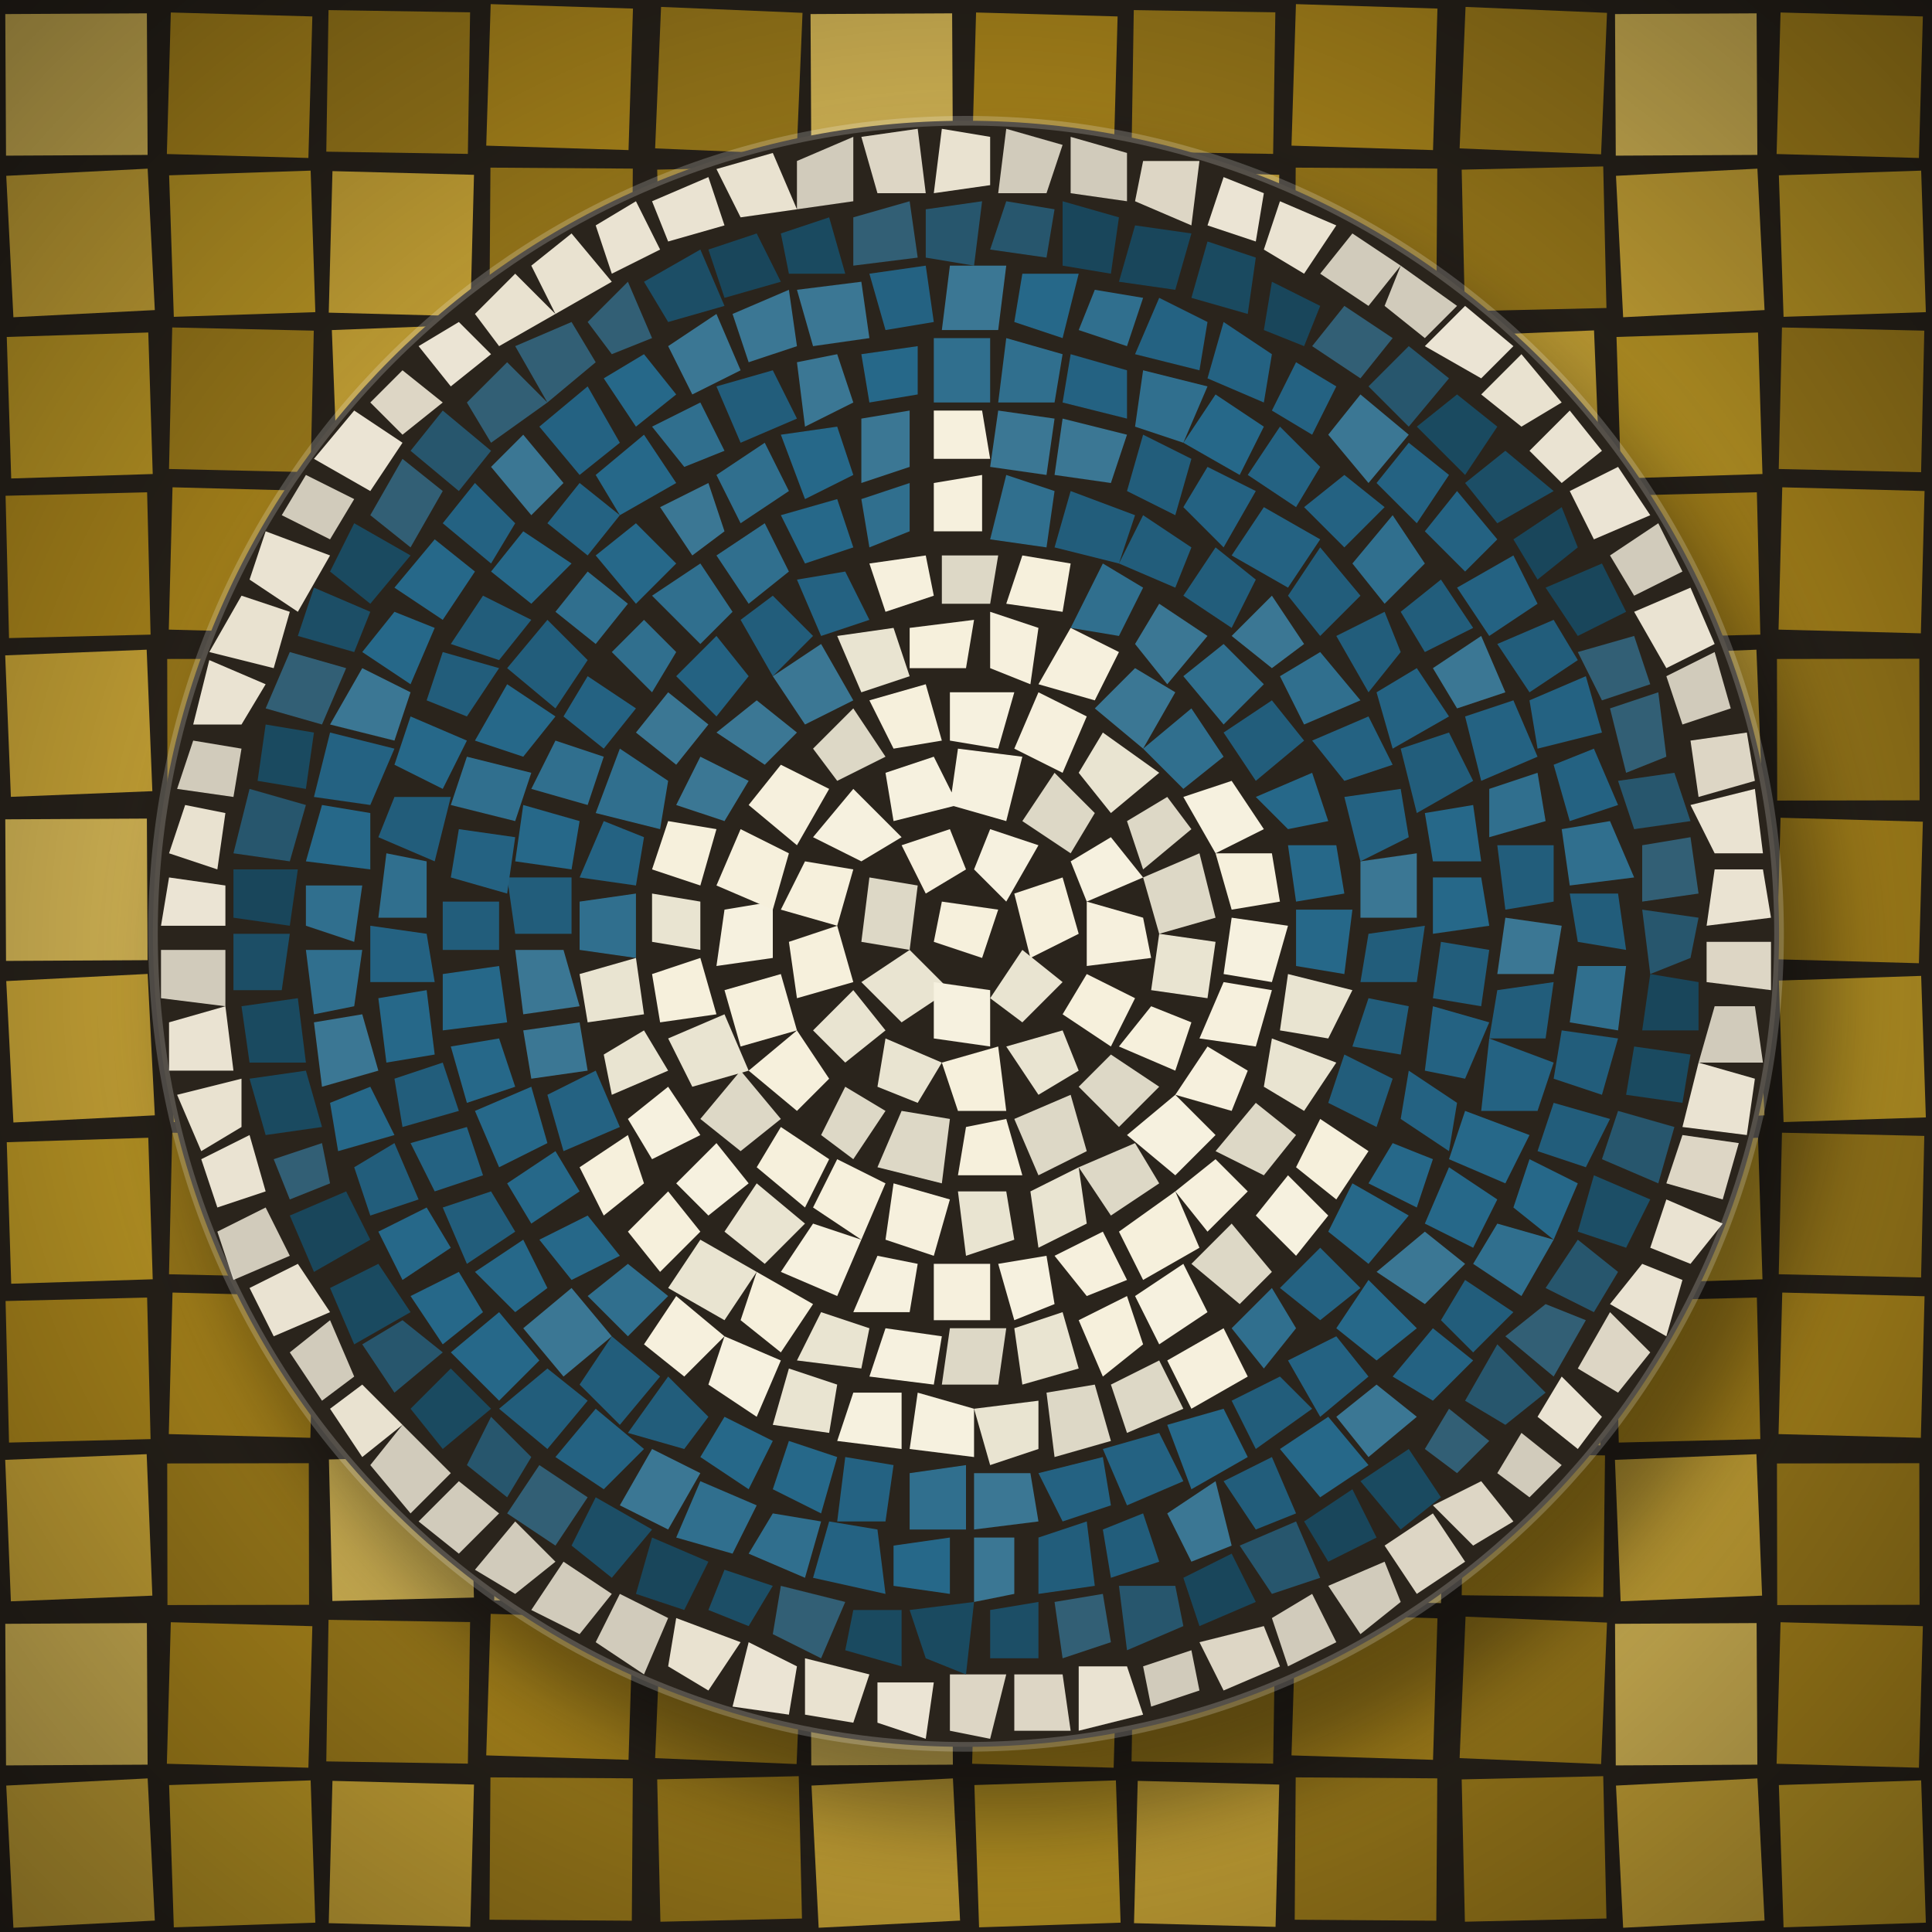
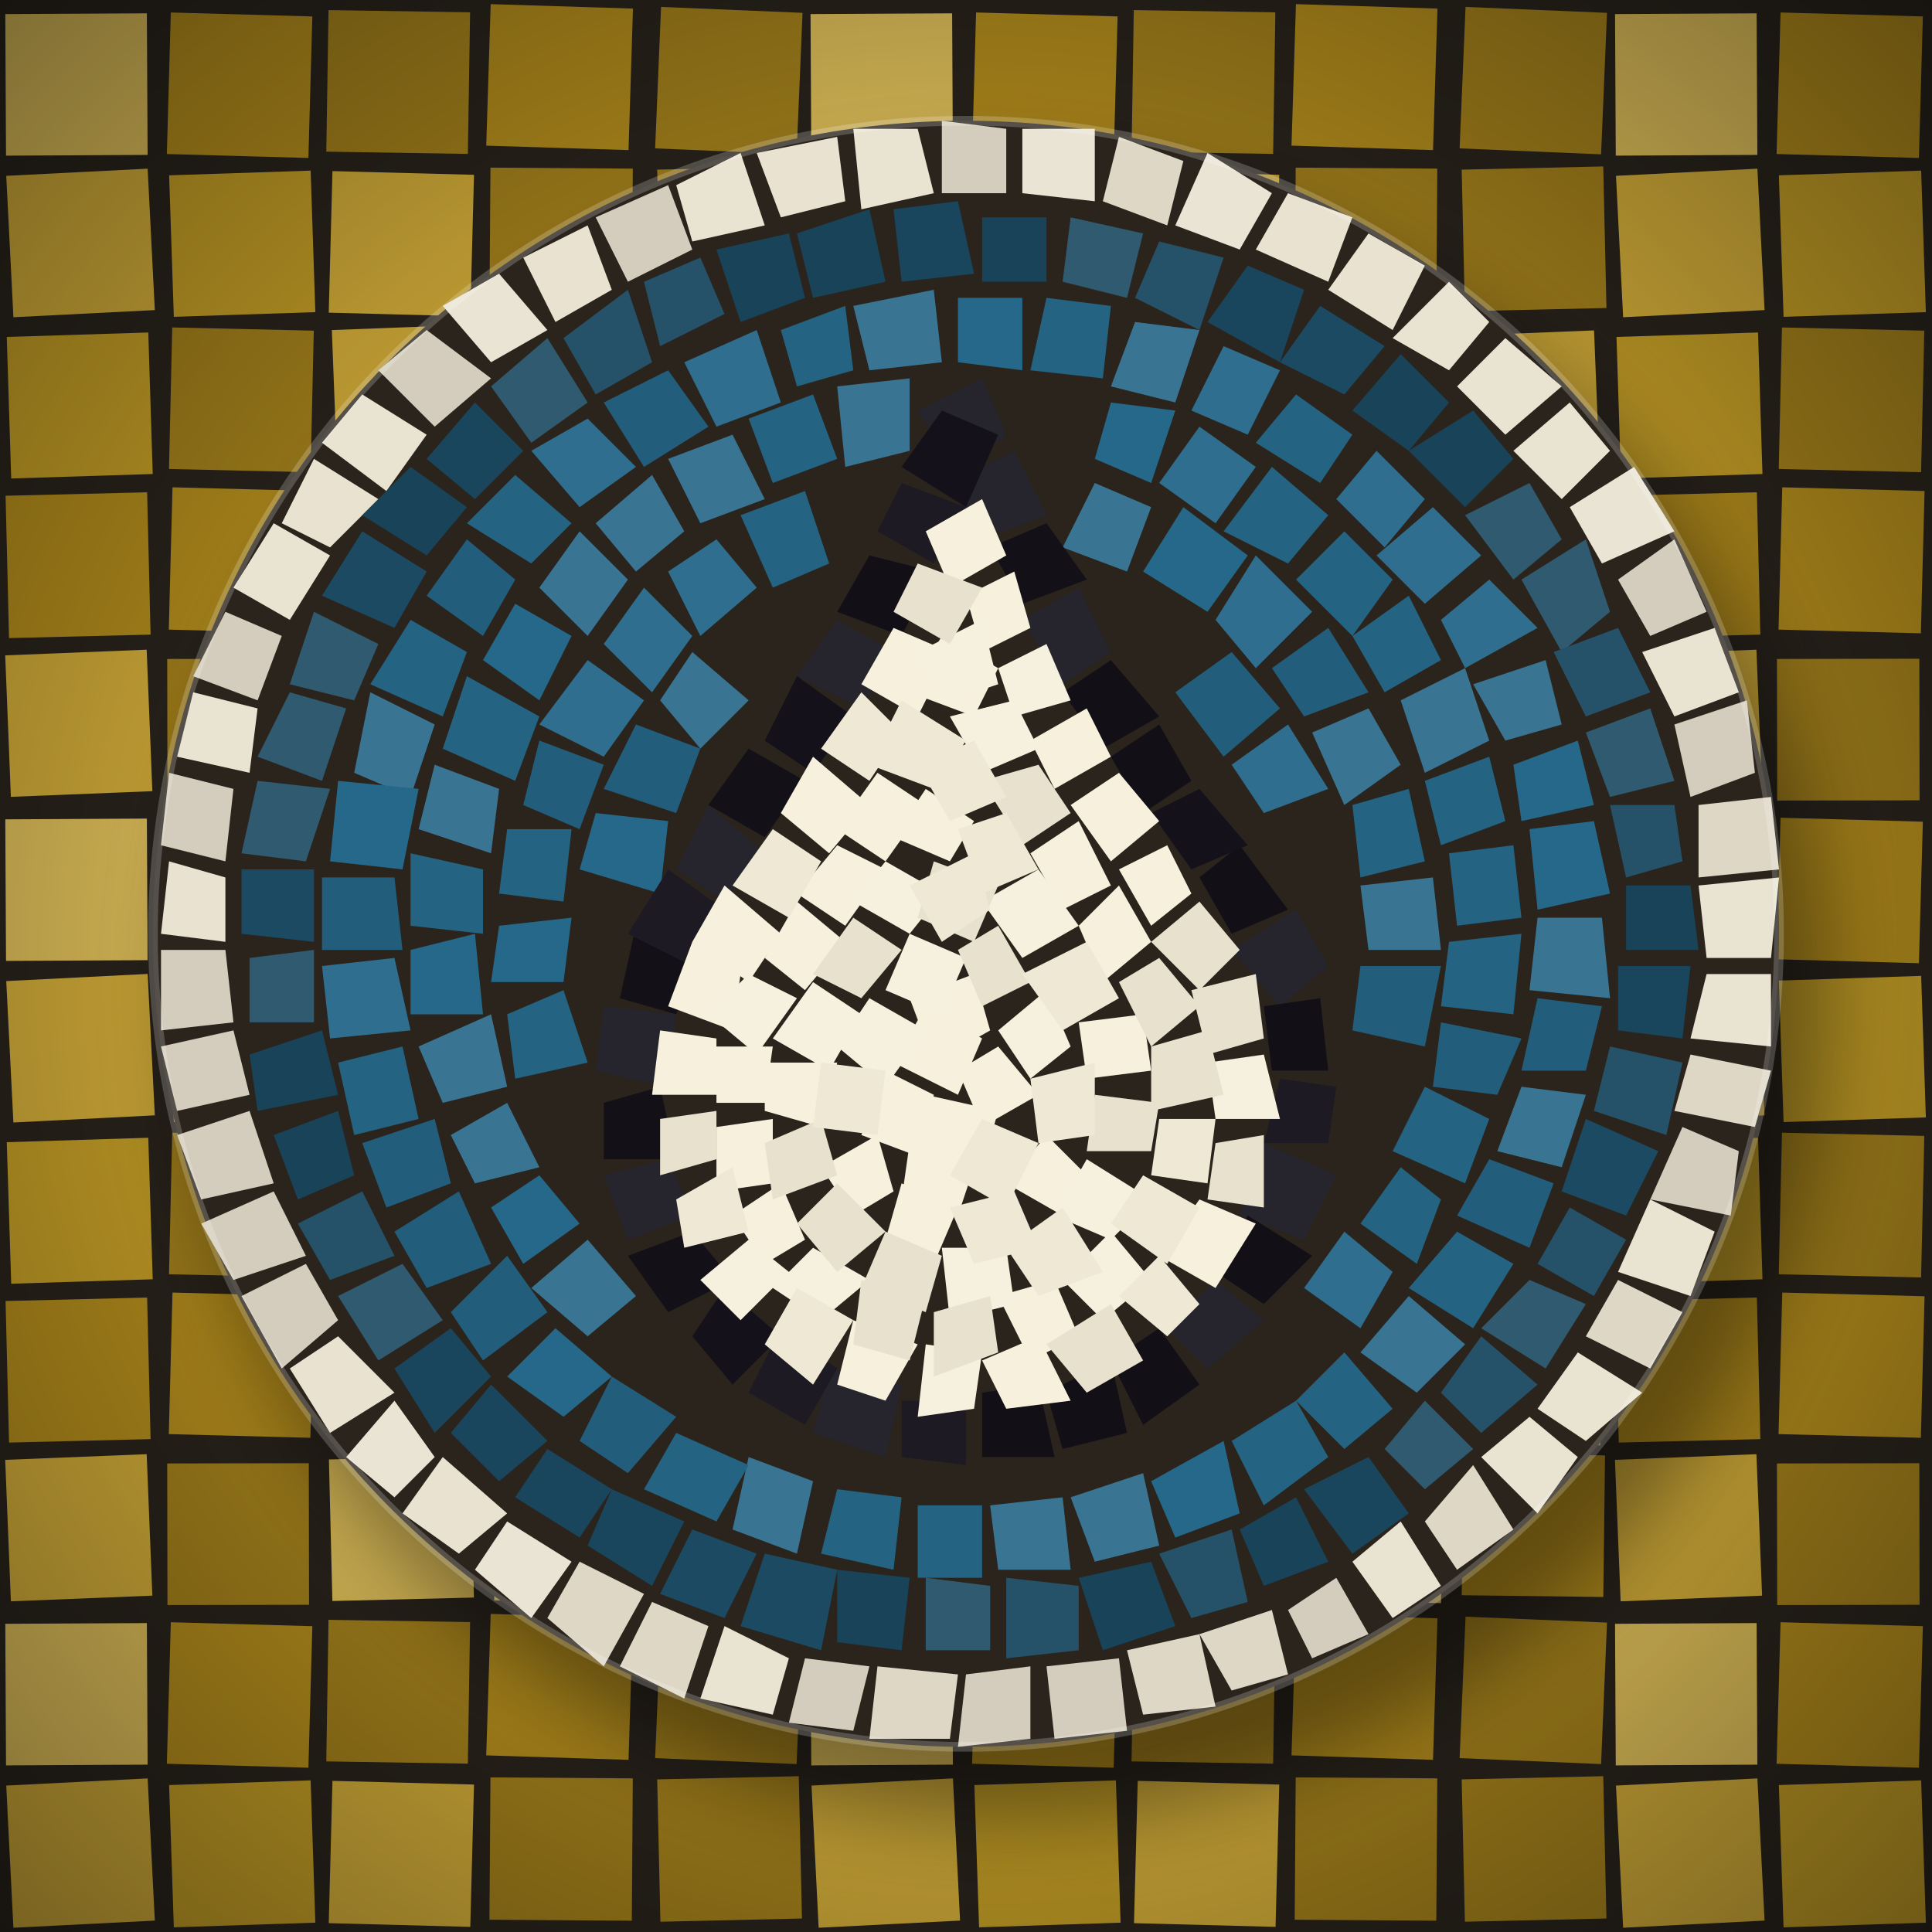
<svg xmlns="http://www.w3.org/2000/svg" viewBox="0 0 240 240" width="240" height="240" role="img" aria-labelledby="realms-piece-water-t realms-piece-water-d">
  <defs>
    <pattern id="realms-piece-water-gold1" width="100" height="100" patternUnits="userSpaceOnUse">
      <rect x="0.7" y="1.7" width="17.6" height="17.6" fill="#e6c55c" transform="rotate(-0.3 10.0 10.0)" />
      <rect x="1.2" y="21.4" width="17.6" height="17.6" fill="#d8b13a" transform="rotate(-2.9 10.0 30.0)" />
      <rect x="1.1" y="41.6" width="17.6" height="17.6" fill="#c9a227" transform="rotate(-1.8 10.0 50.0)" />
      <rect x="0.9" y="61.4" width="17.6" height="17.6" fill="#b8901d" transform="rotate(-1.4 10.0 70.0)" />
      <rect x="1.0" y="81.0" width="17.6" height="17.6" fill="#d8b13a" transform="rotate(-2.3 10.0 90.0)" />
      <rect x="21.0" y="1.8" width="17.6" height="17.6" fill="#b8901d" transform="rotate(1.6 30.0 10.0)" />
      <rect x="21.3" y="21.5" width="17.6" height="17.6" fill="#c9a227" transform="rotate(-1.9 30.0 30.0)" />
      <rect x="21.2" y="40.9" width="17.6" height="17.6" fill="#a8841c" transform="rotate(1.3 30.0 50.0)" />
      <rect x="21.2" y="60.8" width="17.6" height="17.6" fill="#b8901d" transform="rotate(1.5 30.0 70.0)" />
      <rect x="20.8" y="81.8" width="17.6" height="17.6" fill="#a8841c" transform="rotate(-0.1 30.0 90.0)" />
      <rect x="40.7" y="1.4" width="17.6" height="17.6" fill="#a8841c" transform="rotate(0.9 50.0 10.0)" />
      <rect x="41.1" y="21.5" width="17.6" height="17.6" fill="#d8b13a" transform="rotate(1.5 50.0 30.0)" />
      <rect x="41.6" y="40.7" width="17.6" height="17.6" fill="#d8b13a" transform="rotate(-2.2 50.0 50.0)" />
      <rect x="40.6" y="60.6" width="17.6" height="17.6" fill="#c9a227" transform="rotate(-0.1 50.0 70.0)" />
      <rect x="41.1" y="81.1" width="17.6" height="17.6" fill="#e6c55c" transform="rotate(-1.4 50.0 90.0)" />
      <rect x="60.7" y="0.8" width="17.6" height="17.6" fill="#b8901d" transform="rotate(1.8 70.0 10.0)" />
      <rect x="60.9" y="20.9" width="17.6" height="17.6" fill="#a8841c" transform="rotate(0.4 70.0 30.0)" />
      <rect x="61.4" y="41.8" width="17.6" height="17.6" fill="#d8b13a" transform="rotate(-1.5 70.0 50.0)" />
      <rect x="61.1" y="61.6" width="17.6" height="17.6" fill="#c9a227" transform="rotate(2.8 70.0 70.0)" />
      <rect x="61.6" y="81.4" width="17.6" height="17.6" fill="#e6c55c" transform="rotate(1.1 70.0 90.0)" />
      <rect x="81.7" y="1.2" width="17.6" height="17.6" fill="#a8841c" transform="rotate(2.4 90.0 10.0)" />
      <rect x="81.8" y="20.9" width="17.6" height="17.6" fill="#a8841c" transform="rotate(-1.3 90.0 30.0)" />
      <rect x="80.8" y="41.4" width="17.6" height="17.6" fill="#d8b13a" transform="rotate(-2.3 90.0 50.0)" />
      <rect x="81.6" y="61.6" width="17.6" height="17.6" fill="#d8b13a" transform="rotate(2.3 90.0 70.0)" />
      <rect x="81.7" y="80.7" width="17.6" height="17.6" fill="#b8901d" transform="rotate(0.7 90.0 90.0)" />
    </pattern>
    <radialGradient id="realms-piece-water-rg2" cx="0.5" cy="0.5" r="0.75">
      <stop offset="40%" stop-color="#000000" stop-opacity="0" />
      <stop offset="100%" stop-color="#000000" stop-opacity="0.5" />
    </radialGradient>
    <filter id="realms-piece-water-blur3" x="-20%" y="-20%" width="140%" height="140%">
      <feGaussianBlur stdDeviation="5" />
    </filter>
  </defs>
  <g class="plate">
    <rect x="0" y="0" width="240" height="240" fill="#2a241c" />
    <rect x="0" y="0" width="240" height="240" fill="url(#realms-piece-water-gold1)" />
    <rect x="0" y="0" width="240" height="240" fill="url(#realms-piece-water-rg2)" />
  </g>
  <circle cx="125" cy="124" r="102" fill="#000" opacity="0.4" filter="url(#realms-piece-water-blur3)" />
  <circle cx="120" cy="116" r="101" fill="#2a241c" />
-   <path d="M195 51l4 5l-5 4l-4 -4zM210 73l3 7l-6 3l-4 -7zM218 98l1 8l-6 0l-3 -6zM219 108l1 6l-8 1l1 -7zM218 134l-1 7l-8 -1l2 -8zM214 152l-4 5l-5 -2l2 -6zM209 159l-2 7l-7 -4l4 -5zM199 176l-3 4l-5 -4l3 -5zM142 213l-8 2l0 -8l6 0zM34 166l-3 -6l6 -3l4 6zM27 150l-2 -6l6 -3l2 7zM21 133l0 -6l7 -2l1 8zM24 90l2 -8l7 3l-3 5zM31 72l2 -6l8 3l-4 7zM74 28l5 -3l3 6l-6 3zM81 25l7 -3l2 6l-7 2zM159 25l7 3l-4 6l-5 -3z" fill="#eae3d2" />
-   <path d="M201 58l4 6l-7 3l-3 -6zM115 216l-6 -2l0 -5l7 0zM98 213l-7 -1l2 -8l6 3zM20 115l1 -6l7 1l0 5zM39 57l5 -6l6 4l-4 6zM52 43l5 -3l4 4l-5 4zM152 22l5 2l-1 6l-6 -2zM182 38l6 5l-4 4l-7 -4z" fill="#ebe4d4" />
-   <path d="M206 65l3 6l-6 3l-3 -5zM213 81l2 7l-6 2l-2 -6zM218 125l1 7l-8 0l2 -7zM194 182l-4 4l-4 -3l3 -5zM174 199l-5 4l-4 -6l7 -3zM166 204l-6 3l-2 -6l5 -3zM149 210l-6 2l-1 -5l6 -2zM80 208l-6 -4l3 -6l6 3zM72 203l-6 -3l4 -6l6 4zM64 198l-5 -3l5 -6l5 5zM57 193l-5 -4l5 -5l5 4zM51 188l-5 -6l4 -5l6 6zM40 174l-4 -6l5 -4l3 7zM29 159l-2 -6l6 -3l3 6zM20 124l0 -6l8 0l0 7zM22 98l2 -6l6 1l-1 6zM35 64l3 -5l6 3l-3 5zM99 20l7 -3l0 8l-7 1zM125 16l7 2l-2 6l-6 0zM133 17l7 2l0 6l-7 -1zM168 29l6 4l-4 5l-6 -4zM174 33l7 5l-4 4l-5 -4z" fill="#d1cbbb" />
-   <path d="M217 91l1 6l-7 2l-1 -7zM220 117l0 6l-8 -1l0 -5zM216 142l-2 7l-7 -2l2 -6zM205 168l-4 5l-5 -3l4 -7zM188 189l-5 3l-5 -5l6 -3zM182 194l-6 4l-4 -6l6 -4zM159 207l-7 3l-3 -6l8 -2zM133 215l-7 0l0 -7l6 0zM123 216l-5 -1l0 -7l7 0zM46 50l4 -4l5 4l-5 4zM107 17l7 -1l1 8l-6 0zM142 20l7 0l-1 8l-7 -3z" fill="#ddd6c5" />
-   <path d="M106 214l-6 -1l0 -7l8 2zM88 210l-5 -3l1 -6l8 3zM45 181l-4 -6l4 -3l5 5zM25 143l-3 -7l8 -2l0 6zM21 106l2 -6l5 1l-1 7zM26 81l4 -7l6 2l-2 7zM59 39l5 -5l5 5l-7 4zM66 33l5 -4l5 6l-7 4zM89 21l7 -2l3 7l-7 1zM117 16l6 1l0 6l-7 1zM189 44l5 6l-5 3l-5 -4z" fill="#e9e2d0" />
-   <path d="M58 50l5 -5l5 5l-7 5zM64 43l7 -3l3 5l-6 5zM73 40l5 -5l3 7l-5 2zM106 27l7 -2l1 7l-8 1zM167 38l6 4l-4 5l-6 -4zM203 79l2 6l-6 2l-3 -6zM206 86l1 8l-5 2l-2 -8zM210 104l1 7l-7 1l0 -7zM197 164l-4 7l-6 -5l5 -4zM185 179l-4 4l-4 -3l3 -5zM138 204l-6 2l-1 -7l6 -1zM102 206l-6 -3l1 -6l8 2zM69 192l-6 -4l4 -6l6 4zM36 149l-2 -5l6 -2l1 5zM33 88l3 -7l7 2l-3 7zM46 64l4 -7l5 4l-4 7z" fill="#325f75" />
-   <path d="M80 35l7 -4l3 7l-7 2zM187 56l6 5l-7 4l-4 -5zM205 149l-3 6l-6 -2l2 -7zM129 206l-6 0l0 -6l6 -1zM93 202l-5 -2l2 -5l6 2zM76 196l-5 -4l3 -6l7 4zM29 123l0 -7l7 0l-1 7zM37 79l2 -6l7 3l-2 5z" fill="#1c4e66" />
-   <path d="M88 31l6 -2l3 6l-7 2zM132 25l7 2l-1 7l-6 -1zM141 28l7 1l-2 7l-7 -1zM158 35l6 3l-2 5l-5 -2zM194 63l2 5l-5 4l-3 -5zM199 70l3 6l-6 3l-4 -6zM211 122l0 6l-7 0l1 -7zM171 191l-6 3l-3 -5l6 -4zM156 199l-7 3l-2 -6l6 -3zM85 200l-6 -2l2 -7l7 3zM39 158l-3 -7l7 -3l3 6zM29 114l0 -6l8 0l-1 7z" fill="#19465b" />
-   <path d="M97 29l6 -2l2 7l-7 0zM150 30l6 2l-1 7l-7 -2zM181 49l5 4l-4 6l-6 -6zM210 131l-1 6l-7 -1l1 -6zM179 186l-5 4l-5 -6l6 -4zM120 208l-5 -2l-2 -6l8 -1zM112 207l-7 -2l1 -5l6 0zM55 180l-4 -5l5 -5l5 5zM44 167l-3 -7l6 -3l4 6zM33 141l-2 -7l7 -1l2 7zM31 132l-1 -7l7 -1l1 8zM32 97l1 -7l6 1l-1 7zM41 71l3 -6l7 4l-5 6z" fill="#1a4a60" />
-   <path d="M115 26l7 -1l-1 8l-6 -1zM125 25l6 1l-1 6l-7 -1zM175 43l5 4l-5 6l-5 -5zM208 96l2 6l-7 1l-2 -6zM211 114l-1 5l-5 2l-1 -8zM208 140l-2 7l-7 -3l2 -6zM201 158l-3 5l-6 -3l4 -6zM192 173l-5 4l-5 -3l4 -7zM164 196l-6 2l-4 -6l7 -3zM147 202l-7 3l-1 -8l7 0zM63 186l-5 -4l3 -6l5 5zM49 173l-4 -6l5 -3l5 4zM29 106l2 -8l7 2l-2 7zM51 56l4 -5l6 5l-4 5z" fill="#27566d" />
-   <path d="M161 188l-5 2l-4 -6l6 -3zM144 194l-6 2l-1 -6l5 -2zM136 197l-7 1l0 -7l6 -2zM68 180l-6 -5l6 -5l5 4zM46 151l-2 -6l5 -3l3 7zM193 77l3 5l-6 4l-4 -6zM201 111l1 7l-6 -1l-1 -6zM201 129l-2 7l-6 -2l1 -6zM200 139l-3 6l-6 -2l2 -6zM188 163l-5 5l-4 -4l3 -5zM47 104l2 -5l7 0l-2 8zM53 87l2 -6l7 2l-4 6zM56 80l4 -6l6 3l-4 5zM89 48l7 -2l3 6l-7 3zM179 72l4 6l-6 3l-3 -5zM193 105l0 7l-6 1l-1 -8zM193 122l-1 7l-7 0l1 -6zM163 175l-7 5l-3 -6l6 -3zM85 180l-7 -2l5 -7l5 5zM77 177l-5 -5l4 -6l6 5zM58 157l-3 -7l6 -2l3 5zM50 140l-1 -6l6 -2l2 6zM142 54l6 3l-2 7l-6 -3zM164 68l5 6l-5 5l-4 -5zM172 76l2 5l-4 5l-4 -7zM180 91l3 6l-7 4l-2 -8zM185 118l-1 7l-6 -1l1 -7zM55 118l0 -6l7 0l0 6zM63 83l5 -6l5 5l-4 6zM133 61l8 3l-2 6l-8 -2zM142 64l6 4l-2 5l-7 -3zM151 68l5 4l-3 6l-6 -4zM177 115l-1 7l-7 0l1 -6zM175 125l-1 6l-6 -1l2 -6zM173 134l-2 6l-6 -3l2 -6zM64 116l-1 -7l8 0l0 7zM92 77l4 -3l5 5l-5 5zM158 87l4 5l-6 5l-4 -6z" fill="#225d7b" />
-   <path d="M153 192l-5 2l-3 -6l6 -4zM126 198l-5 1l0 -8l5 0zM83 190l-6 -3l4 -7l6 3zM40 135l-1 -8l6 -1l2 7zM41 90l4 -7l6 3l-2 6zM61 58l4 -4l5 6l-4 4zM83 43l6 -4l3 7l-6 3zM91 39l7 -3l1 7l-6 2zM99 36l8 -1l1 7l-7 1zM118 33l7 0l-1 8l-7 0zM169 49l6 5l-5 6l-5 -6zM176 176l-6 5l-4 -5l5 -4zM99 45l5 -1l2 6l-6 3zM184 79l3 7l-6 2l-3 -5zM194 115l-1 6l-7 0l1 -7zM182 157l-5 5l-6 -4l6 -5zM129 189l-8 1l0 -7l7 0zM70 171l-5 -6l6 -5l5 6zM82 63l6 -3l2 6l-4 3zM107 52l6 -1l0 7l-6 2zM124 51l7 1l-1 7l-7 -1zM132 52l8 2l-2 6l-7 -1zM158 74l4 6l-4 3l-5 -4zM176 106l0 8l-7 0l0 -7zM66 134l-1 -6l7 -1l1 6zM65 126l-1 -8l6 0l2 7zM79 91l4 -5l5 4l-4 5zM144 75l6 4l-5 6l-4 -5zM141 83l5 3l-4 7l-6 -5zM84 100l3 -6l6 3l-3 5zM89 91l5 -4l5 4l-4 4zM96 84l6 -4l4 7l-6 3z" fill="#3b7794" />
-   <path d="M118 198l-7 -1l0 -5l7 -1zM62 174l-6 -6l6 -5l5 6zM55 167l-4 -6l6 -3l3 5zM50 159l-3 -6l6 -3l3 5zM42 143l-1 -6l5 -2l3 6zM38 107l2 -7l6 1l0 7zM45 81l4 -5l5 2l-3 7zM49 73l5 -6l5 4l-4 6zM75 47l5 -3l4 5l-5 4zM127 34l7 0l-2 8l-6 -2zM196 147l-3 7l-5 -4l2 -6zM170 182l-6 4l-5 -6l6 -4zM49 95l2 -6l7 3l-3 6zM61 71l4 -5l6 4l-5 5zM74 59l6 -5l4 6l-7 4zM107 44l7 -1l0 6l-6 1zM151 49l6 4l-3 6l-7 -4zM190 141l-3 6l-7 -3l2 -6zM186 149l-3 6l-6 -3l3 -7zM176 165l-5 4l-5 -4l4 -6zM155 181l-7 4l-3 -8l7 -2zM102 188l-6 -3l2 -6l6 2zM93 185l-6 -4l3 -5l6 3zM64 163l-5 -5l6 -4l3 6zM48 132l-1 -8l6 -1l1 8zM74 69l5 -4l5 5l-5 5zM97 54l7 -1l2 6l-6 3zM183 100l1 7l-6 0l-1 -6zM184 109l1 6l-7 1l0 -7zM178 144l-2 6l-6 -3l3 -5zM175 151l-5 6l-5 -4l3 -6zM71 159l-4 -5l6 -3l4 5zM66 152l-3 -5l6 -4l3 5zM62 145l-3 -7l7 -3l2 7zM58 137l-2 -7l6 -1l2 6zM55 128l0 -7l7 -1l1 7zM59 92l4 -7l6 4l-4 5zM64 107l1 -7l7 2l-1 6zM97 64l7 -2l2 6l-6 2zM163 96l2 6l-5 1l-4 -4zM166 105l1 6l-6 1l-1 -7zM168 113l-1 8l-6 -1l0 -7z" fill="#266889" />
-   <path d="M110 198l-9 -2l2 -7l6 1zM75 185l-6 -4l5 -6l6 5zM39 99l2 -8l8 2l-3 7zM55 65l4 -5l5 5l-3 5zM67 53l6 -5l4 7l-5 4zM108 34l7 -1l1 7l-6 1zM144 37l6 3l-1 6l-8 -2zM152 40l6 4l-1 6l-7 -3zM161 45l5 3l-3 6l-5 -3zM175 55l5 4l-4 6l-5 -5zM181 61l5 6l-4 4l-5 -5zM188 69l3 6l-6 4l-4 -6zM197 84l2 7l-8 2l-1 -6zM198 93l3 7l-6 2l-2 -7zM183 169l-5 5l-5 -3l5 -6zM46 122l0 -7l7 1l1 6zM68 65l4 -5l5 4l-4 5zM133 44l7 2l0 6l-8 -2zM159 53l5 5l-3 5l-6 -4zM167 59l5 4l-5 5l-5 -5zM188 87l3 7l-7 3l-2 -8zM193 132l-2 6l-7 0l1 -9zM170 171l-6 5l-4 -7l6 -3zM147 184l-7 3l-3 -7l7 -2zM138 187l-6 2l-3 -6l8 -2zM110 189l-6 0l1 -8l6 1zM54 148l-3 -6l7 -2l2 6zM150 58l6 3l-4 7l-5 -5zM157 63l7 4l-4 6l-7 -4zM176 83l4 6l-7 4l-2 -7zM185 127l-3 7l-5 -1l1 -8zM181 137l-1 6l-6 -4l1 -6zM169 160l-5 4l-5 -4l5 -5zM56 109l1 -6l7 1l-1 7zM170 89l3 6l-6 2l-4 -5zM174 98l1 6l-6 3l-2 -8zM70 143l-2 -7l6 -3l3 7zM70 89l3 -5l6 4l-4 5zM72 109l3 -7l5 2l-1 6zM84 84l5 -5l4 5l-4 5zM99 72l6 -1l3 6l-6 2z" fill="#246282" />
-   <path d="M100 196l-7 -3l3 -5l6 1zM91 193l-7 -2l3 -7l7 3zM39 126l-1 -8l7 0l-1 7zM38 115l0 -5l7 0l-1 7zM136 36l6 1l-2 6l-6 -2zM200 102l3 7l-8 1l-1 -7zM202 120l-1 8l-6 -1l1 -7zM193 154l-4 7l-6 -4l3 -5zM47 114l1 -8l5 1l0 7zM81 53l6 -3l3 6l-5 2zM116 42l7 0l0 8l-7 0zM125 42l7 2l-1 6l-7 0zM142 46l8 2l-3 7l-6 -2zM173 64l4 6l-5 5l-4 -5zM191 96l1 6l-7 2l0 -6zM120 190l-7 0l0 -7l7 -1zM89 59l6 -4l3 6l-6 4zM161 165l-4 5l-4 -5l5 -5zM78 166l-5 -5l5 -4l5 4zM56 100l2 -6l8 2l-2 6zM69 76l4 -5l5 4l-4 5zM125 59l6 2l-1 7l-7 -1zM164 81l5 6l-7 3l-3 -6zM66 98l3 -6l6 2l-2 6zM76 81l4 -4l4 4l-3 5zM81 74l6 -4l4 6l-4 4zM89 69l6 -4l3 6l-5 4zM107 62l6 -2l0 6l-5 2zM72 118l0 -6l7 -1l0 8zM74 101l3 -8l6 4l-1 6zM137 70l5 3l-3 6l-6 -1zM152 80l5 5l-5 5l-5 -6zM148 88l4 6l-5 4l-5 -5z" fill="#306f8e" />
-   <path d="M116 51l6 0l1 6l-7 0zM155 171l-7 4l-3 -6l7 -4zM85 171l-5 -4l4 -6l6 5zM116 60l6 -1l0 7l-6 0zM140 159l-5 2l-4 -5l6 -3zM123 164l-7 0l0 -7l7 0zM108 70l7 -1l1 5l-6 2zM155 148l-5 5l-4 -5l5 -4zM123 76l6 2l-1 7l-5 -2zM133 78l6 3l-3 6l-7 -2zM158 123l-2 7l-7 -1l3 -7zM155 133l-2 5l-7 -2l4 -6zM116 156l-6 -2l1 -7l7 2zM93 100l4 -5l6 3l-4 7zM129 86l6 3l-3 7l-6 -3zM142 114l1 5l-8 1l0 -8zM112 105l6 -2l2 5l-5 3z" fill="#f6f0dd" />
-   <path d="M147 175l-7 3l-2 -6l6 -3zM138 179l-7 2l-1 -8l6 -1zM158 158l-4 4l-6 -5l5 -5zM124 172l-7 0l1 -7l7 0zM117 69l7 0l-1 6l-6 0zM161 141l-4 5l-6 -3l5 -6zM144 147l-6 4l-4 -6l7 -3zM92 143l-5 -4l5 -6l5 6zM145 99l3 4l-6 5l-2 -6zM149 106l2 8l-7 2l-2 -7zM144 135l-5 5l-5 -5l4 -4zM135 143l-6 3l-3 -7l7 -3zM117 147l-8 -2l3 -7l6 1zM106 144l-4 -3l3 -6l5 3zM101 93l5 -5l4 6l-6 3zM131 96l5 5l-3 5l-6 -4zM107 117l1 -8l6 1l-1 8z" fill="#ddd8c6" />
-   <path d="M129 180l-6 2l-2 -7l8 -1zM103 178l-7 -1l2 -7l6 2zM134 170l-7 2l-1 -7l6 -2zM107 170l-8 -1l3 -6l6 2zM90 164l-7 -4l4 -6l7 4zM95 157l-5 -4l4 -6l6 5zM76 136l-1 -5l5 -3l3 5zM73 127l-1 -6l7 -2l1 7zM168 123l-3 6l-6 -1l1 -7zM166 132l-4 6l-5 -3l1 -6zM135 152l-6 3l-1 -7l6 -3zM126 154l-6 2l-1 -8l6 0zM86 135l-3 -6l7 -3l3 7zM81 117l0 -6l6 1l0 6zM104 79l7 -1l2 6l-6 2zM137 91l7 5l-6 5l-4 -5zM151 117l-1 7l-7 -1l1 -7zM134 133l-5 3l-4 -6l7 -2zM114 137l-5 -2l1 -6l7 3zM105 132l-4 -4l5 -5l4 5zM132 122l-5 5l-4 -3l4 -6zM112 127l-5 -5l6 -4l5 5z" fill="#e9e4d1" />
-   <path d="M121 181l-8 -1l1 -7l7 2zM112 180l-8 -1l2 -6l6 0zM94 176l-6 -4l2 -6l7 3zM165 151l-4 5l-5 -5l4 -5zM150 163l-6 4l-3 -6l6 -4zM116 172l-8 -1l2 -6l7 1zM131 162l-5 2l-2 -7l6 -1zM113 163l-7 0l3 -7l5 1zM104 161l-7 -3l4 -6l6 2zM88 151l-4 -4l5 -5l4 5zM81 144l-3 -5l5 -4l4 6zM153 97l4 6l-6 3l-4 -7zM160 115l-2 7l-6 -1l1 -7zM151 141l-5 5l-6 -5l6 -5zM89 120l1 -7l6 -1l0 7zM118 86l8 0l-2 7l-6 -1zM101 104l5 -6l6 6l-5 3zM110 96l6 -2l3 6l-8 2zM119 93l8 1l-2 8l-7 -2zM138 104l4 5l-7 3l-2 -5zM123 130l-7 -1l0 -7l7 1zM123 103l6 2l-4 7l-4 -4z" fill="#f6f1df" />
-   <path d="M170 143l-4 6l-5 -4l3 -6zM142 167l-5 4l-3 -7l6 -3zM97 168l-5 -4l2 -6l7 4zM82 158l-4 -5l5 -5l4 5zM75 151l-3 -6l6 -4l2 6zM149 155l-7 4l-3 -6l7 -5zM127 69l6 1l-1 6l-7 -1zM113 78l8 -1l-1 6l-7 0zM158 106l1 6l-6 1l-2 -7zM107 154l-6 -4l3 -6l6 3zM100 150l-6 -5l3 -5l6 4zM82 127l-1 -6l6 -2l2 7zM81 108l2 -6l6 1l-2 7zM148 127l-2 6l-7 -3l4 -5zM127 146l-8 0l1 -6l5 -1zM99 138l-6 -5l6 -5l4 6zM92 130l-2 -7l7 -2l2 7zM89 110l3 -7l6 3l-2 7zM108 87l7 -2l2 7l-6 1zM141 124l-3 6l-6 -4l3 -5zM125 138l-6 0l-2 -6l7 -2zM99 124l-1 -7l6 -2l2 7zM97 113l3 -6l6 1l-2 7zM132 109l2 7l-6 3l-2 -8zM117 112l7 1l-2 6l-6 -2z" fill="#f6f0dc" />
+   <path d="M195 50l5 6l-6 6l-6 -6zM213 78l3 8l-8 3l-4 -8zM221 109l-1 10l-8 0l-1 -9zM220 121l0 9l-10 -1l2 -8zM213 153l-3 8l-9 -3l4 -9zM204 173l-7 6l-6 -4l5 -7zM196 181l-5 7l-7 -7l6 -5zM179 197l-6 4l-5 -7l6 -5zM96 213l-9 -2l3 -9l8 4zM22 94l2 -8l8 2l-1 8zM29 73l5 -8l7 4l-5 8zM40 55l5 -6l8 5l-5 7zM84 23l8 -4l3 9l-9 2zM106 16l8 0l2 8l-9 2zM180 35l5 5l-5 6l-7 -4zM187 42l7 6l-7 6l-6 -6z" fill="#e9e3d2" />
+   <path d="M203 58l5 8l-9 4l-4 -7zM66 201l-7 -6l4 -6l8 5zM49 186l-6 -5l6 -7l5 7zM55 38l7 -4l6 7l-7 4zM127 16l9 0l0 9l-9 -1zM150 19l8 5l-4 7l-8 -3z" fill="#eae4d4" />
+   <path d="M208 67l4 9l-7 3l-4 -7zM217 87l1 9l-8 3l-2 -9zM216 143l-1 8l-10 -2l4 -9zM170 203l-7 3l-3 -6l6 -4zM140 215l-9 1l-1 -9l9 -1zM128 216l-9 1l1 -9l8 -1zM106 215l-8 -1l2 -8l8 1zM35 170l-5 -9l8 -4l4 7zM29 159l-4 -7l9 -4l4 8zM25 149l-3 -8l9 -3l3 9zM22 138l-2 -8l9 -2l2 8zM20 128l0 -10l8 0l1 9zM20 105l1 -9l8 2l-1 9zM24 84l4 -8l7 3l-3 8zM47 46l6 -5l8 6l-7 6zM74 27l9 -4l3 8l-8 4zM117 15l8 1l0 8l-8 0z" fill="#d4cdbd" />
+   <path d="M220 99l1 9l-10 1l0 -9zM220 133l-2 7l-10 -2l2 -7zM209 163l-4 7l-8 -4l4 -7zM188 190l-7 5l-4 -6l6 -7zM160 208l-7 2l-4 -7l9 -3zM151 212l-9 1l-2 -8l9 -2zM118 216l-10 0l1 -9l10 1zM85 211l-8 -4l4 -8l7 3zM75 207l-7 -6l4 -7l8 4zM139 17l8 3l-2 8l-8 -3z" fill="#ded7c6" />
+   <path d="M57 193l-7 -5l5 -7l8 7zM41 178l-5 -8l6 -4l7 7zM20 116l1 -9l7 2l0 8zM35 65l4 -8l8 5l-6 6zM65 32l8 -4l3 8l-7 4zM94 19l10 -2l1 8l-8 2zM160 24l8 3l-3 8l-9 -4zM170 29l7 4l-4 8l-8 -5z" fill="#e9e2d0" />
+   <path d="M112 205l-8 -1l0 -9l9 1zM37 149l-3 -8l8 -3l2 8zM32 138l-1 -7l9 -3l2 8zM45 64l6 -6l7 5l-5 6zM89 31l9 -2l2 8l-8 3zM99 29l9 -3l2 9l-9 2zM122 27l8 0l0 8l-8 0zM174 44l6 6l-5 6l-7 -5zM183 51l5 6l-6 6l-7 -7zM210 110l1 8l-9 0l0 -8zM165 194l-8 3l-3 -7l7 -4zM146 202l-9 3l-3 -9l9 -2z" fill="#184359" />
+   <path d="M102 205l-10 -3l3 -9l9 2zM90 201l-8 -3l4 -8l8 3zM30 116l0 -8l9 0l0 9zM40 74l5 -8l8 5l-4 7zM164 38l8 5l-5 6l-8 -4zM206 143l-4 8l-8 -3l3 -9z" fill="#1b4a62" />
+   <path d="M81 197l-8 -5l3 -7l9 4zM72 191l-8 -5l4 -6l8 5zM62 184l-6 -6l5 -6l7 7zM54 178l-5 -8l7 -5l5 6zM53 57l6 -7l6 6l-6 6zM111 26l8 -1l2 9l-9 1zM155 33l7 3l-3 9l-9 -5zM210 120l-1 9l-8 -1l0 -8zM175 188l-7 5l-6 -8l8 -4z" fill="#19465d" />
+   <path d="M47 169l-5 -8l8 -4l5 7zM31 127l0 -8l8 -1l0 9zM30 106l2 -9l9 1l-3 9zM32 94l4 -8l7 2l-3 9zM36 85l3 -9l8 4l-3 7zM61 48l7 -6l5 8l-7 5zM133 27l9 2l-2 8l-8 -2zM190 60l4 7l-6 5l-6 -8zM197 67l3 9l-6 5l-5 -9zM205 88l3 9l-8 2l-3 -8zM197 162l-5 8l-8 -5l6 -6zM183 180l-6 5l-5 -5l5 -6zM123 205l-8 0l0 -9l8 1z" fill="#2f5a70" />
+   <path d="M41 159l-4 -7l8 -4l4 8zM70 42l8 -6l3 9l-7 4zM80 35l7 -3l3 7l-8 4zM144 30l8 2l-3 9l-8 -4zM201 78l4 8l-8 3l-4 -8zM208 100l1 7l-7 2l-2 -9zM209 132l-2 9l-9 -3l2 -8zM202 154l-4 7l-7 -4l4 -7zM191 172l-7 6l-5 -5l5 -7zM155 199l-7 2l-4 -8l9 -3zM134 205l-9 1l0 -10l9 1z" fill="#255269" />
+   <path d="M99 193l-8 -3l2 -9l8 3zM44 96l2 -10l8 4l-3 9zM106 38l10 -2l1 9l-9 1zM141 40l8 1l-3 9l-8 -2zM192 82l2 8l-7 2l-4 -7zM199 114l1 10l-10 -1l1 -9zM197 136l-3 9l-8 -2l3 -8zM182 167l-6 6l-7 -5l6 -7zM144 192l-8 2l-3 -8l9 -3zM133 195l-9 0l-1 -8l9 -1zM73 166l-7 -6l7 -6l6 7zM59 147l-3 -6l7 -4l4 8zM55 137l-3 -7l9 -4l2 9zM52 103l2 -8l8 3l-1 8zM67 73l5 -7l6 6l-5 7zM74 65l7 -6l4 7l-6 5zM83 57l8 -3l4 8l-8 3zM104 48l9 -1l0 9l-8 2zM182 83l3 9l-8 4l-3 -9zM136 60l7 3l-3 8l-8 -3zM170 88l4 7l-7 5l-4 -9zM178 109l1 9l-9 0l-1 -8zM82 87l4 -6l7 6l-6 6z" fill="#397593" />
+   <path d="M89 189l-9 -4l4 -7l9 4zM44 141l-2 -9l8 -2l2 9zM46 85l5 -8l7 4l-3 8zM58 65l6 -6l7 6l-5 5zM97 41l8 -3l1 8l-7 2zM130 37l8 1l-1 9l-9 -1zM161 49l7 5l-4 6l-8 -5zM188 157l-5 8l-8 -5l6 -7zM173 175l-6 5l-6 -6l6 -6zM165 181l-8 6l-4 -8l8 -5zM122 196l-8 0l0 -9l8 0zM111 195l-9 -2l2 -8l8 1zM51 115l0 -9l9 2l0 8zM55 93l3 -9l9 5l-3 8zM93 52l8 -3l3 8l-8 3zM158 58l7 6l-5 6l-8 -4zM167 66l6 6l-5 7l-7 -7zM175 74l4 8l-7 4l-4 -7zM185 94l2 8l-8 3l-2 -8zM188 105l1 9l-8 1l-1 -9zM189 116l-1 10l-9 -1l1 -8zM185 139l-3 8l-9 -4l4 -8zM179 149l-3 8l-7 -5l5 -7zM64 134l-1 -8l7 -3l3 9zM62 111l1 -8l8 0l-1 9zM92 64l8 -3l3 9l-7 3zM175 98l2 9l-8 2l-1 -9z" fill="#246382" />
+   <path d="M78 183l-6 -4l4 -8l8 5zM60 169l-4 -6l7 -7l5 7zM53 160l-4 -7l8 -5l4 9zM48 150l-3 -8l9 -3l2 8zM40 118l0 -9l9 0l1 9zM53 74l5 -7l6 5l-4 7zM75 50l8 -4l5 7l-8 5zM199 125l-2 8l-8 0l2 -9zM193 147l-3 8l-9 -4l4 -7zM189 129l-3 7l-8 -1l1 -8zM65 100l2 -8l8 3l-3 8zM165 78l5 8l-8 3l-4 -6zM179 120l-2 10l-9 -2l1 -8zM153 81l6 7l-7 6l-6 -8zM75 98l4 -8l8 3l-3 8z" fill="#225e7c" />
+   <path d="M70 176l-7 -5l6 -6l7 6zM41 107l1 -10l10 1l-2 10zM119 37l8 0l0 9l-8 -1zM196 92l2 8l-9 2l-1 -7zM198 102l2 9l-9 2l-1 -10zM154 188l-8 3l-3 -7l9 -5zM65 157l-4 -7l6 -4l5 6zM51 126l0 -8l8 -2l1 10zM60 82l4 -7l7 4l-4 8zM138 50l8 1l-3 9l-7 -3zM61 122l1 -7l9 -1l-1 8zM147 63l8 6l-5 7l-8 -5zM72 108l2 -7l9 1l-1 9z" fill="#266889" />
+   <path d="M41 129l-1 -9l9 -1l2 9zM66 56l7 -4l6 6l-7 5zM85 45l9 -4l3 9l-8 3zM152 43l7 3l-4 8l-7 -3zM171 56l6 6l-5 6l-6 -6zM178 63l6 6l-7 6l-6 -6zM185 72l6 6l-9 5l-3 -6zM149 53l7 5l-5 7l-7 -5zM173 158l-4 7l-7 -5l5 -7zM67 90l6 -8l7 5l-5 7zM75 80l5 -7l6 6l-5 7zM83 71l6 -4l5 6l-7 6zM156 69l7 7l-7 7l-5 -6zM160 90l5 8l-8 3l-4 -6z" fill="#2f6e8e" />
+   <path d="M122 47l3 7l-6 5l-5 -8zM126 56l4 8l-8 3l-4 -7zM134 73l4 8l-6 4l-5 -8zM161 113l4 7l-6 5l-6 -7zM166 146l-4 8l-8 -3l3 -9zM157 164l-7 6l-5 -5l6 -6zM110 181l-9 -3l2 -8l9 2zM78 154l-3 -8l8 -2l3 7zM74 133l1 -8l9 1l-1 9zM84 108l4 -8l7 6l-5 6zM99 84l5 -7l7 4l-4 7z" fill="#26242c" />
+   <path d="M130 65l5 7l-8 3l-4 -7zM83 163l-5 -7l8 -3l5 6zM75 144l0 -7l7 -2l2 9zM77 124l2 -9l8 3l-3 8zM88 100l5 -7l7 4l-5 7z" fill="#131018" />
+   <path d="M138 82l6 7l-7 4l-5 -7zM144 90l4 7l-6 4l-4 -7zM154 105l6 8l-7 3l-4 -7zM164 124l1 9l-7 0l-1 -8zM163 156l-6 6l-6 -4l4 -7zM149 172l-7 5l-4 -8l6 -4zM140 178l-8 2l-2 -7l8 -4zM131 181l-9 0l0 -8l7 -1zM104 76l4 -7l8 2l-4 8z" fill="#120f17" />
+   <path d="M149 98l6 7l-7 3l-5 -7zM91 172l-5 -6l4 -6l7 6zM95 92l4 -8l7 5l-5 7zM112 58l5 -7l7 3l-4 9z" fill="#14111a" />
+   <path d="M166 135l-1 7l-8 0l2 -8zM120 182l-8 -1l0 -7l8 0zM100 177l-7 -4l4 -8l7 5zM78 116l5 -8l7 5l-4 7zM109 66l3 -6l8 3l-4 7z" fill="#1d1a23" />
+   <path d="M122 62l3 7l-7 4l-3 -7zM145 105l3 6l-5 4l-4 -7zM133 174l-8 1l-3 -6l7 -3zM110 174l-6 -2l2 -8l8 3zM81 136l1 -8l7 1l0 7zM83 125l3 -8l6 4l-1 7zM86 117l4 -7l7 6l-4 6zM107 85l4 -7l7 3l-4 8zM139 110l4 7l-6 5l-3 -7zM134 166l-6 3l-4 -8l7 -2zM95 157l-4 -6l6 -4l3 7zM89 148l0 -8l7 -1l0 8zM89 137l0 -7l7 0l-1 7zM104 103l5 -7l6 4l-5 7zM113 86l4 -7l7 4l-3 6zM95 138l0 -6l9 0l-2 8zM111 104l4 -6l6 4l-3 5zM135 146l-3 5l-7 -4l5 -6zM116 157l-6 -3l2 -7l7 3zM106 151l-4 -6l7 -4l2 7zM121 121l2 7l-7 4l-3 -8zM115 136l9 2l-2 7l-8 -1z" fill="#f6f0dc" />
+   <path d="M126 71l2 7l-6 3l-2 -7zM135 88l3 6l-7 4l-3 -6zM139 96l5 6l-6 5l-5 -7zM156 152l-5 8l-7 -4l5 -7zM97 101l4 -7l7 6l-5 6zM134 102l4 8l-6 3l-4 -7zM95 119l4 -7l6 5l-5 6zM99 111l5 -6l6 3l-5 7zM142 126l1 7l-8 1l-1 -7zM124 130l5 6l-7 4l-3 -7zM119 151l-7 -2l1 -7l8 3zM107 141l3 -8l6 3l-1 8zM111 132l4 -7l7 4l-3 7z" fill="#f6f0dd" />
+   <path d="M130 80l3 7l-7 2l-2 -6zM157 131l2 8l-8 0l-1 -7zM121 175l-7 1l1 -9l7 1zM92 164l-5 -5l6 -5l5 4zM122 77l2 8l-6 2l-4 -6zM126 87l3 6l-7 3l-4 -7zM143 159l-6 5l-5 -5l6 -6zM102 164l-6 -4l5 -5l7 4zM88 126l5 -5l6 3l-5 7zM129 108l5 7l-7 4l-5 -7zM143 149l-5 5l-7 -3l4 -7zM126 162l-8 2l-1 -9l8 0zM96 129l5 -7l6 4l-4 7zM106 112l4 -5l7 4l-4 5zM130 123l3 7l-5 4l-4 -6zM104 130l4 -6l7 4l-5 7zM110 123l3 -7l7 3l-3 7z" fill="#f6f0de" />
+   <path d="M149 112l5 6l-5 5l-6 -6zM156 121l1 8l-7 2l-2 -8zM157 141l0 9l-7 -1l1 -7zM142 169l-7 4l-5 -6l8 -5zM82 146l0 -7l7 -1l0 6zM111 76l3 -6l8 3l-4 7zM129 95l4 6l-6 4l-5 -8zM144 119l5 6l-6 5l-4 -8zM150 128l2 8l-9 2l0 -8zM124 168l-8 3l0 -8l7 -2zM113 169l-7 -2l1 -8l8 2zM144 137l-1 6l-8 0l1 -7zM115 163l-8 -3l3 -7l7 3zM104 158l-5 -6l5 -5l6 6zM96 149l-1 -7l7 -3l2 7zM101 121l5 -7l6 4l-5 6zM124 115l4 7l-6 3l-3 -7zM114 114l2 -7l8 3l-3 7z" fill="#e7e1ce" />
+   <path d="M149 162l-4 4l-6 -5l5 -5zM101 172l-6 -5l4 -7l7 4zM85 155l-1 -6l7 -4l2 8zM91 110l5 -7l6 4l-4 7zM102 93l5 -7l5 5l-4 6zM151 139l-1 8l-7 -1l1 -7zM149 150l-4 7l-7 -5l4 -6zM108 95l4 -8l8 5l-4 6zM121 92l4 7l-7 3l-4 -7zM125 101l4 7l-7 3l-3 -8zM135 117l4 7l-7 4l-5 -7zM137 158l-8 3l-4 -6l7 -5zM121 106l2 7l-6 4l-4 -7zM136 132l0 9l-7 1l-1 -8zM129 155l-8 2l-3 -7l8 -2zM101 140l1 -8l8 1l-1 8zM129 142l-4 8l-7 -4l4 -7z" fill="#eee8d5" />
  <circle cx="120" cy="116" r="101" fill="none" stroke="#fff" stroke-width="1.2" opacity="0.2" />
</svg>
